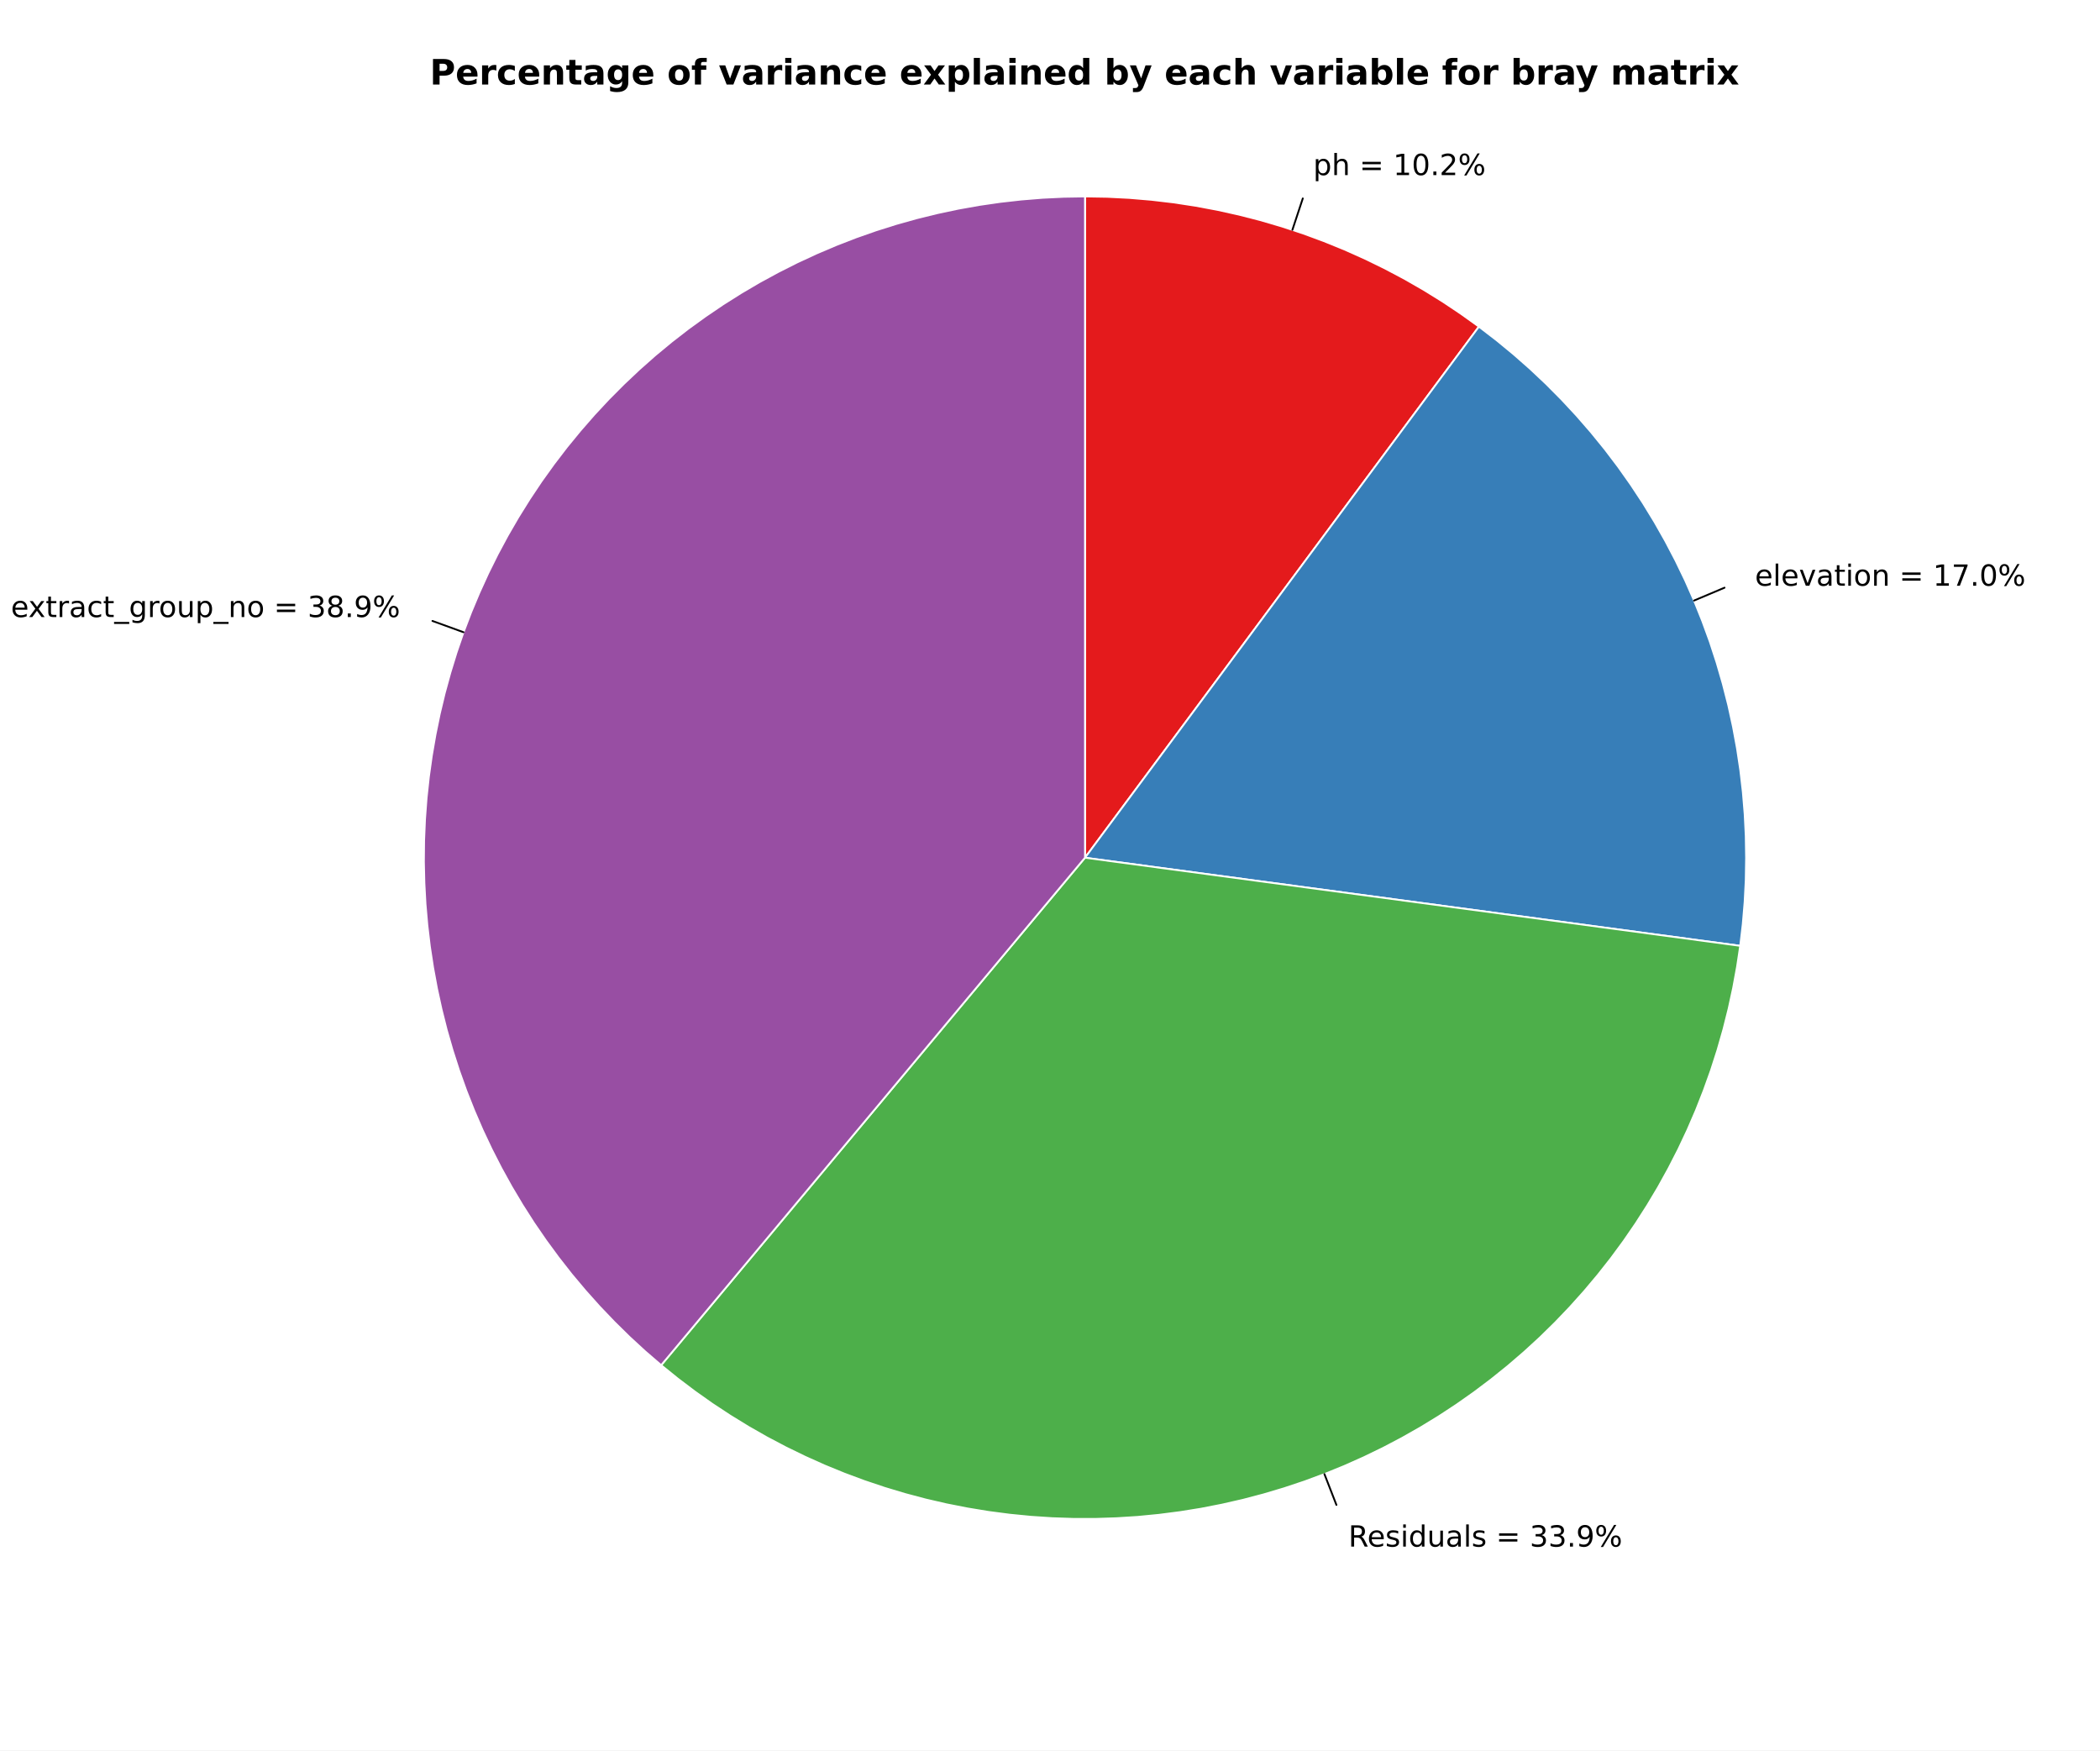
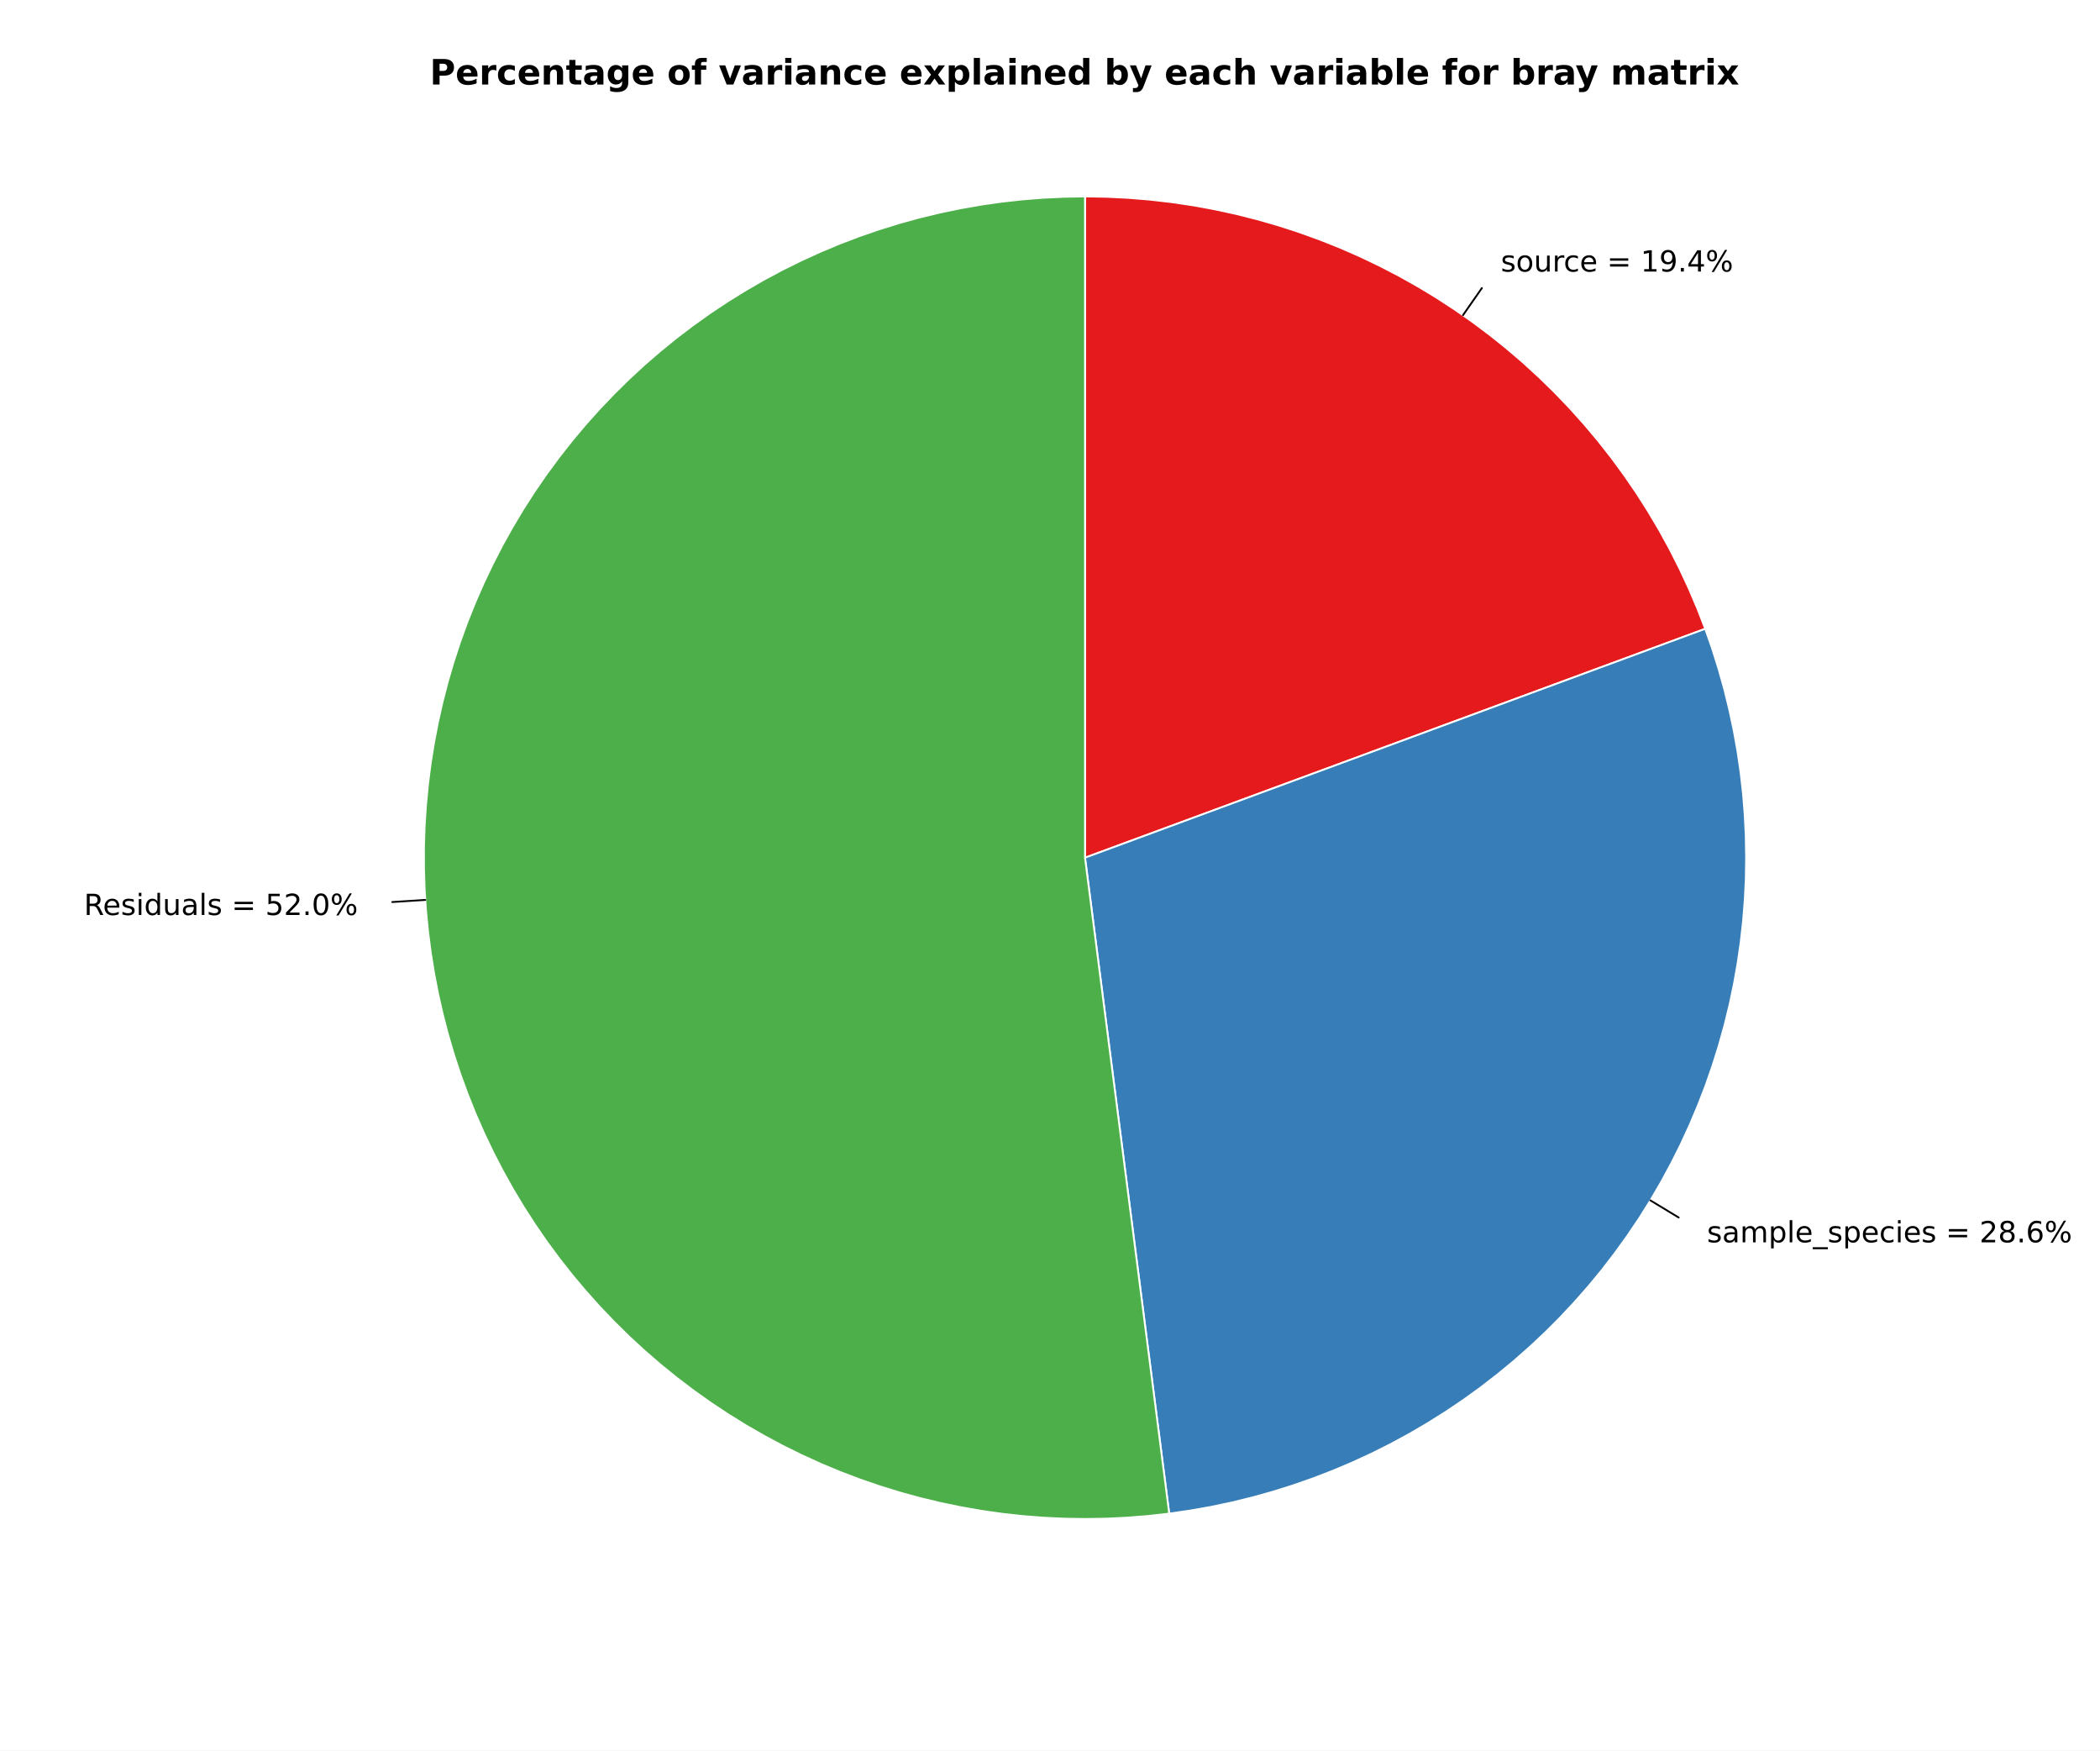
<svg xmlns="http://www.w3.org/2000/svg" viewBox="0 0 864.00 720.00">
  <defs>
    <style type="text/css">
    line, polyline, polygon, path, rect, circle {
      fill: none;
      stroke: #000000;
      stroke-linecap: round;
      stroke-linejoin: round;
      stroke-miterlimit: 10.00;
    }
  </style>
  </defs>
  <rect width="100%" height="100%" style="stroke: none; fill: #FFFFFF;" />
  <defs>
    <clipPath id="cpNTkuMDR8ODMzLjc2fDY0Ni41Nnw1OS4wNA==">
      <rect x="59.04" y="59.04" width="774.72" height="587.52" />
    </clipPath>
  </defs>
-   <polygon points="446.40,80.80 455.54,80.95 464.66,81.41 473.77,82.18 482.84,83.25 491.87,84.63 500.85,86.31 509.77,88.29 518.62,90.56 527.39,93.14 536.07,96.00 544.64,99.16 553.10,102.60 561.45,106.33 569.66,110.33 577.74,114.61 585.66,119.15 593.43,123.96 601.03,129.03 608.46,134.35 446.40,352.80 " style="stroke-width: 0.75; stroke: #FFFFFF; fill: #E41A1C;" clip-path="url(#cpNTkuMDR8ODMzLjc2fDY0Ni41Nnw1OS4wNA==)" />
-   <polyline points="531.74,94.53 536.01,81.62 " style="stroke-width: 0.75;" clip-path="url(#cpNTkuMDR8ODMzLjc2fDY0Ni41Nnw1OS4wNA==)" />
+   <polygon points="446.40,80.80 455.35,80.95 464.28,81.39 473.20,82.12 482.09,83.15 490.94,84.47 499.74,86.08 508.49,87.98 517.17,90.17 525.77,92.64 534.28,95.39 542.70,98.42 551.02,101.72 559.22,105.30 567.30,109.15 575.25,113.25 583.06,117.62 590.72,122.24 598.23,127.12 605.57,132.23 612.74,137.59 619.73,143.18 626.53,148.99 633.13,155.03 639.54,161.28 645.73,167.73 651.71,174.39 657.47,181.24 663.00,188.27 668.29,195.49 673.35,202.87 678.16,210.42 682.72,218.12 687.02,225.97 691.06,233.95 694.84,242.06 698.35,250.29 701.58,258.64 446.40,352.80 " style="stroke-width: 0.75; stroke: #FFFFFF; fill: #E41A1C;" clip-path="url(#cpNTkuMDR8ODMzLjc2fDY0Ni41Nnw1OS4wNA==)" />
+   <polyline points="601.92,129.64 609.69,118.49 " style="stroke-width: 0.75;" clip-path="url(#cpNTkuMDR8ODMzLjc2fDY0Ni41Nnw1OS4wNA==)" />
  <defs>
    <clipPath id="cpMC4wMHw4NjQuMDB8NzIwLjAwfDAuMDA=">
      <rect x="0.00" y="0.00" width="864.00" height="720.00" />
    </clipPath>
  </defs>
  <g clip-path="url(#cpMC4wMHw4NjQuMDB8NzIwLjAwfDAuMDA=)">
-     <text x="540.27" y="72.02" style="font-size: 12.00px; font-family: DejaVu Sans;" textLength="71.03px" lengthAdjust="spacingAndGlyphs">ph = 10.2%</text>
+     <text x="617.47" y="111.70" style="font-size: 12.00px; font-family: DejaVu Sans;" textLength="95.92px" lengthAdjust="spacingAndGlyphs">source = 19.4%</text>
  </g>
  <defs>
    <clipPath id="cpNTkuMDR8ODMzLjc2fDY0Ni41Nnw1OS4wNA==">
      <rect x="59.04" y="59.04" width="774.72" height="587.52" />
    </clipPath>
  </defs>
-   <polygon points="608.46,134.35 615.65,139.87 622.65,145.63 629.45,151.61 636.05,157.82 642.44,164.25 648.61,170.88 654.56,177.72 660.28,184.75 665.76,191.97 670.99,199.37 675.98,206.93 680.71,214.66 685.18,222.54 689.39,230.57 693.33,238.73 696.99,247.02 700.37,255.43 703.48,263.94 706.29,272.55 708.82,281.26 711.06,290.04 713.00,298.89 714.65,307.80 716.00,316.76 717.05,325.76 717.80,334.79 718.25,343.84 718.40,352.90 718.25,361.96 717.79,371.02 717.03,380.05 715.97,389.05 446.40,352.80 " style="stroke-width: 0.75; stroke: #FFFFFF; fill: #377EB8;" clip-path="url(#cpNTkuMDR8ODMzLjc2fDY0Ni41Nnw1OS4wNA==)" />
-   <polyline points="696.99,247.02 709.52,241.73 " style="stroke-width: 0.75;" clip-path="url(#cpNTkuMDR8ODMzLjc2fDY0Ni41Nnw1OS4wNA==)" />
+   <polygon points="701.58,258.64 704.47,266.87 707.09,275.19 709.45,283.59 711.53,292.07 713.34,300.60 714.88,309.19 716.14,317.83 717.13,326.50 717.83,335.19 718.25,343.91 718.40,352.63 718.27,361.36 717.85,370.07 717.16,378.77 716.18,387.44 714.93,396.08 713.41,404.67 711.61,413.21 709.53,421.68 707.19,430.09 704.57,438.41 701.70,446.65 698.55,454.79 695.15,462.83 691.50,470.75 687.59,478.55 683.43,486.22 679.03,493.76 674.39,501.15 669.51,508.38 664.40,515.46 659.08,522.37 653.53,529.10 647.76,535.66 641.80,542.02 635.63,548.19 629.26,554.16 622.71,559.92 615.97,565.47 609.07,570.80 601.99,575.91 594.75,580.78 587.36,585.42 579.83,589.82 572.16,593.98 564.36,597.89 556.43,601.55 548.40,604.95 540.26,608.09 532.02,610.97 523.70,613.59 515.29,615.93 506.82,618.01 498.28,619.81 489.69,621.33 481.05,622.58 446.40,352.80 " style="stroke-width: 0.75; stroke: #FFFFFF; fill: #377EB8;" clip-path="url(#cpNTkuMDR8ODMzLjc2fDY0Ni41Nnw1OS4wNA==)" />
+   <polyline points="679.03,493.76 690.66,500.80 " style="stroke-width: 0.75;" clip-path="url(#cpNTkuMDR8ODMzLjc2fDY0Ni41Nnw1OS4wNA==)" />
  <defs>
    <clipPath id="cpMC4wMHw4NjQuMDB8NzIwLjAwfDAuMDA=">
      <rect x="0.00" y="0.00" width="864.00" height="720.00" />
    </clipPath>
  </defs>
  <g clip-path="url(#cpMC4wMHw4NjQuMDB8NzIwLjAwfDAuMDA=)">
-     <text x="722.05" y="240.92" style="font-size: 12.00px; font-family: DejaVu Sans;" textLength="111.35px" lengthAdjust="spacingAndGlyphs">elevation = 17.0%</text>
+     <text x="702.29" y="511.00" style="font-size: 12.00px; font-family: DejaVu Sans;" textLength="150.25px" lengthAdjust="spacingAndGlyphs">sample_species = 28.6%</text>
  </g>
  <defs>
    <clipPath id="cpNTkuMDR8ODMzLjc2fDY0Ni41Nnw1OS4wNA==">
      <rect x="59.04" y="59.04" width="774.72" height="587.52" />
    </clipPath>
  </defs>
-   <polygon points="715.97,389.05 714.66,397.74 713.07,406.38 711.20,414.97 709.05,423.50 706.63,431.95 703.94,440.31 700.97,448.59 697.75,456.77 694.26,464.83 690.51,472.79 686.50,480.61 682.25,488.30 677.74,495.85 673.00,503.25 668.02,510.50 662.81,517.58 657.37,524.48 651.71,531.21 645.84,537.75 639.76,544.10 633.48,550.25 627.00,556.19 620.33,561.92 613.48,567.43 606.46,572.72 599.27,577.78 591.92,582.60 584.42,587.18 576.77,591.52 568.99,595.61 561.08,599.44 553.05,603.02 544.91,606.33 536.67,609.39 528.33,612.17 519.90,614.68 511.40,616.92 502.83,618.88 494.21,620.57 485.53,621.97 476.81,623.09 468.06,623.94 459.29,624.49 450.50,624.77 441.71,624.76 432.93,624.47 424.15,623.89 415.41,623.03 406.69,621.89 398.02,620.46 389.39,618.76 380.83,616.78 372.33,614.52 363.91,611.99 355.58,609.19 347.34,606.12 339.21,602.79 331.19,599.19 323.28,595.34 315.51,591.24 307.87,586.88 300.38,582.28 293.04,577.45 285.86,572.37 278.85,567.07 272.02,561.54 446.40,352.80 " style="stroke-width: 0.75; stroke: #FFFFFF; fill: #4DAF4A;" clip-path="url(#cpNTkuMDR8ODMzLjc2fDY0Ni41Nnw1OS4wNA==)" />
-   <polyline points="544.91,606.33 549.84,619.01 " style="stroke-width: 0.75;" clip-path="url(#cpNTkuMDR8ODMzLjc2fDY0Ni41Nnw1OS4wNA==)" />
+   <polygon points="481.05,622.58 472.47,623.55 463.87,624.24 455.24,624.66 446.61,624.80 437.98,624.67 429.36,624.27 420.75,623.59 412.17,622.64 403.62,621.42 395.12,619.92 386.67,618.16 378.28,616.13 369.95,613.84 361.71,611.28 353.55,608.46 345.48,605.39 337.52,602.06 329.66,598.47 321.92,594.65 314.31,590.57 306.83,586.26 299.49,581.71 292.30,576.94 285.26,571.93 278.39,566.71 271.69,561.27 265.16,555.62 258.81,549.77 252.66,543.71 246.70,537.47 240.94,531.04 235.38,524.43 230.04,517.64 224.92,510.70 220.02,503.59 215.35,496.33 210.91,488.92 206.71,481.38 202.75,473.71 199.04,465.92 195.57,458.01 192.36,449.99 189.40,441.88 186.70,433.68 184.27,425.40 182.10,417.04 180.19,408.62 178.55,400.15 177.19,391.62 176.09,383.06 175.26,374.47 174.71,365.85 174.44,357.22 174.43,348.59 174.70,339.96 175.25,331.34 176.07,322.75 177.15,314.19 178.52,305.66 180.15,297.18 182.05,288.76 184.21,280.40 186.64,272.12 189.33,263.92 192.28,255.80 195.49,247.79 198.95,239.88 202.66,232.08 206.61,224.41 210.81,216.86 215.24,209.45 219.90,202.19 224.80,195.08 229.92,188.12 235.25,181.34 240.80,174.72 246.55,168.29 252.51,162.04 258.66,155.98 265.00,150.12 271.53,144.47 278.23,139.02 285.09,133.79 292.13,128.78 299.31,124.00 306.65,119.45 314.12,115.13 321.73,111.05 329.47,107.22 337.32,103.63 345.28,100.29 353.35,97.21 361.51,94.39 369.75,91.82 378.07,89.52 386.46,87.49 394.91,85.72 403.41,84.22 411.96,82.99 420.54,82.03 429.14,81.35 437.77,80.94 446.40,80.80 446.40,352.80 " style="stroke-width: 0.75; stroke: #FFFFFF; fill: #4DAF4A;" clip-path="url(#cpNTkuMDR8ODMzLjc2fDY0Ni41Nnw1OS4wNA==)" />
+   <polyline points="174.95,370.16 161.38,371.03 " style="stroke-width: 0.75;" clip-path="url(#cpNTkuMDR8ODMzLjc2fDY0Ni41Nnw1OS4wNA==)" />
  <defs>
    <clipPath id="cpMC4wMHw4NjQuMDB8NzIwLjAwfDAuMDA=">
      <rect x="0.00" y="0.00" width="864.00" height="720.00" />
    </clipPath>
  </defs>
  <g clip-path="url(#cpMC4wMHw4NjQuMDB8NzIwLjAwfDAuMDA=)">
-     <text x="554.76" y="636.16" style="font-size: 12.00px; font-family: DejaVu Sans;" textLength="113.27px" lengthAdjust="spacingAndGlyphs">Residuals = 33.9%</text>
-   </g>
-   <defs>
-     <clipPath id="cpNTkuMDR8ODMzLjc2fDY0Ni41Nnw1OS4wNA==">
-       <rect x="59.04" y="59.04" width="774.72" height="587.52" />
-     </clipPath>
-   </defs>
-   <polygon points="272.02,561.54 265.39,555.83 258.95,549.90 252.71,543.76 246.66,537.43 240.83,530.91 235.20,524.21 229.80,517.32 224.62,510.27 219.66,503.05 214.95,495.68 210.47,488.16 206.24,480.50 202.25,472.70 198.52,464.79 195.05,456.75 191.83,448.61 188.88,440.37 186.20,432.04 183.78,423.63 181.64,415.14 179.77,406.59 178.18,397.99 176.86,389.33 175.83,380.64 175.07,371.92 174.60,363.18 174.40,354.43 174.49,345.68 174.86,336.94 175.51,328.21 176.45,319.50 177.66,310.84 179.15,302.21 180.91,293.64 182.95,285.13 185.27,276.69 187.85,268.32 190.70,260.05 193.82,251.87 197.20,243.80 200.83,235.83 204.72,227.99 208.86,220.28 213.25,212.71 217.88,205.28 222.74,198.00 227.84,190.89 233.16,183.94 238.71,177.17 244.46,170.58 250.43,164.17 256.60,157.97 262.97,151.96 269.52,146.16 276.26,140.58 283.18,135.21 290.27,130.08 297.51,125.17 304.91,120.50 312.46,116.06 320.15,111.88 327.96,107.94 335.90,104.26 343.96,100.83 352.12,97.66 360.37,94.76 368.72,92.13 377.15,89.76 385.65,87.67 394.21,85.85 402.82,84.31 411.49,83.05 420.18,82.07 428.91,81.36 437.65,80.94 446.40,80.80 446.40,352.80 " style="stroke-width: 0.75; stroke: #FFFFFF; fill: #984EA3;" clip-path="url(#cpNTkuMDR8ODMzLjc2fDY0Ni41Nnw1OS4wNA==)" />
-   <polyline points="190.70,260.05 177.92,255.41 " style="stroke-width: 0.75;" clip-path="url(#cpNTkuMDR8ODMzLjc2fDY0Ni41Nnw1OS4wNA==)" />
-   <defs>
-     <clipPath id="cpMC4wMHw4NjQuMDB8NzIwLjAwfDAuMDA=">
-       <rect x="0.00" y="0.00" width="864.00" height="720.00" />
-     </clipPath>
-   </defs>
-   <g clip-path="url(#cpMC4wMHw4NjQuMDB8NzIwLjAwfDAuMDA=)">
-     <text x="4.49" y="253.81" style="font-size: 12.00px; font-family: DejaVu Sans;" textLength="160.65px" lengthAdjust="spacingAndGlyphs">extract_group_no = 38.9%</text>
+     <text x="34.54" y="376.37" style="font-size: 12.00px; font-family: DejaVu Sans;" textLength="113.27px" lengthAdjust="spacingAndGlyphs">Residuals = 52.0%</text>
  </g>
  <g clip-path="url(#cpMC4wMHw4NjQuMDB8NzIwLjAwfDAuMDA=)">
    <text x="176.82" y="34.77" style="font-size: 14.40px; font-weight: bold; font-family: DejaVu Sans;" textLength="539.16px" lengthAdjust="spacingAndGlyphs">Percentage of variance explained by each variable for bray matrix</text>
  </g>
</svg>
